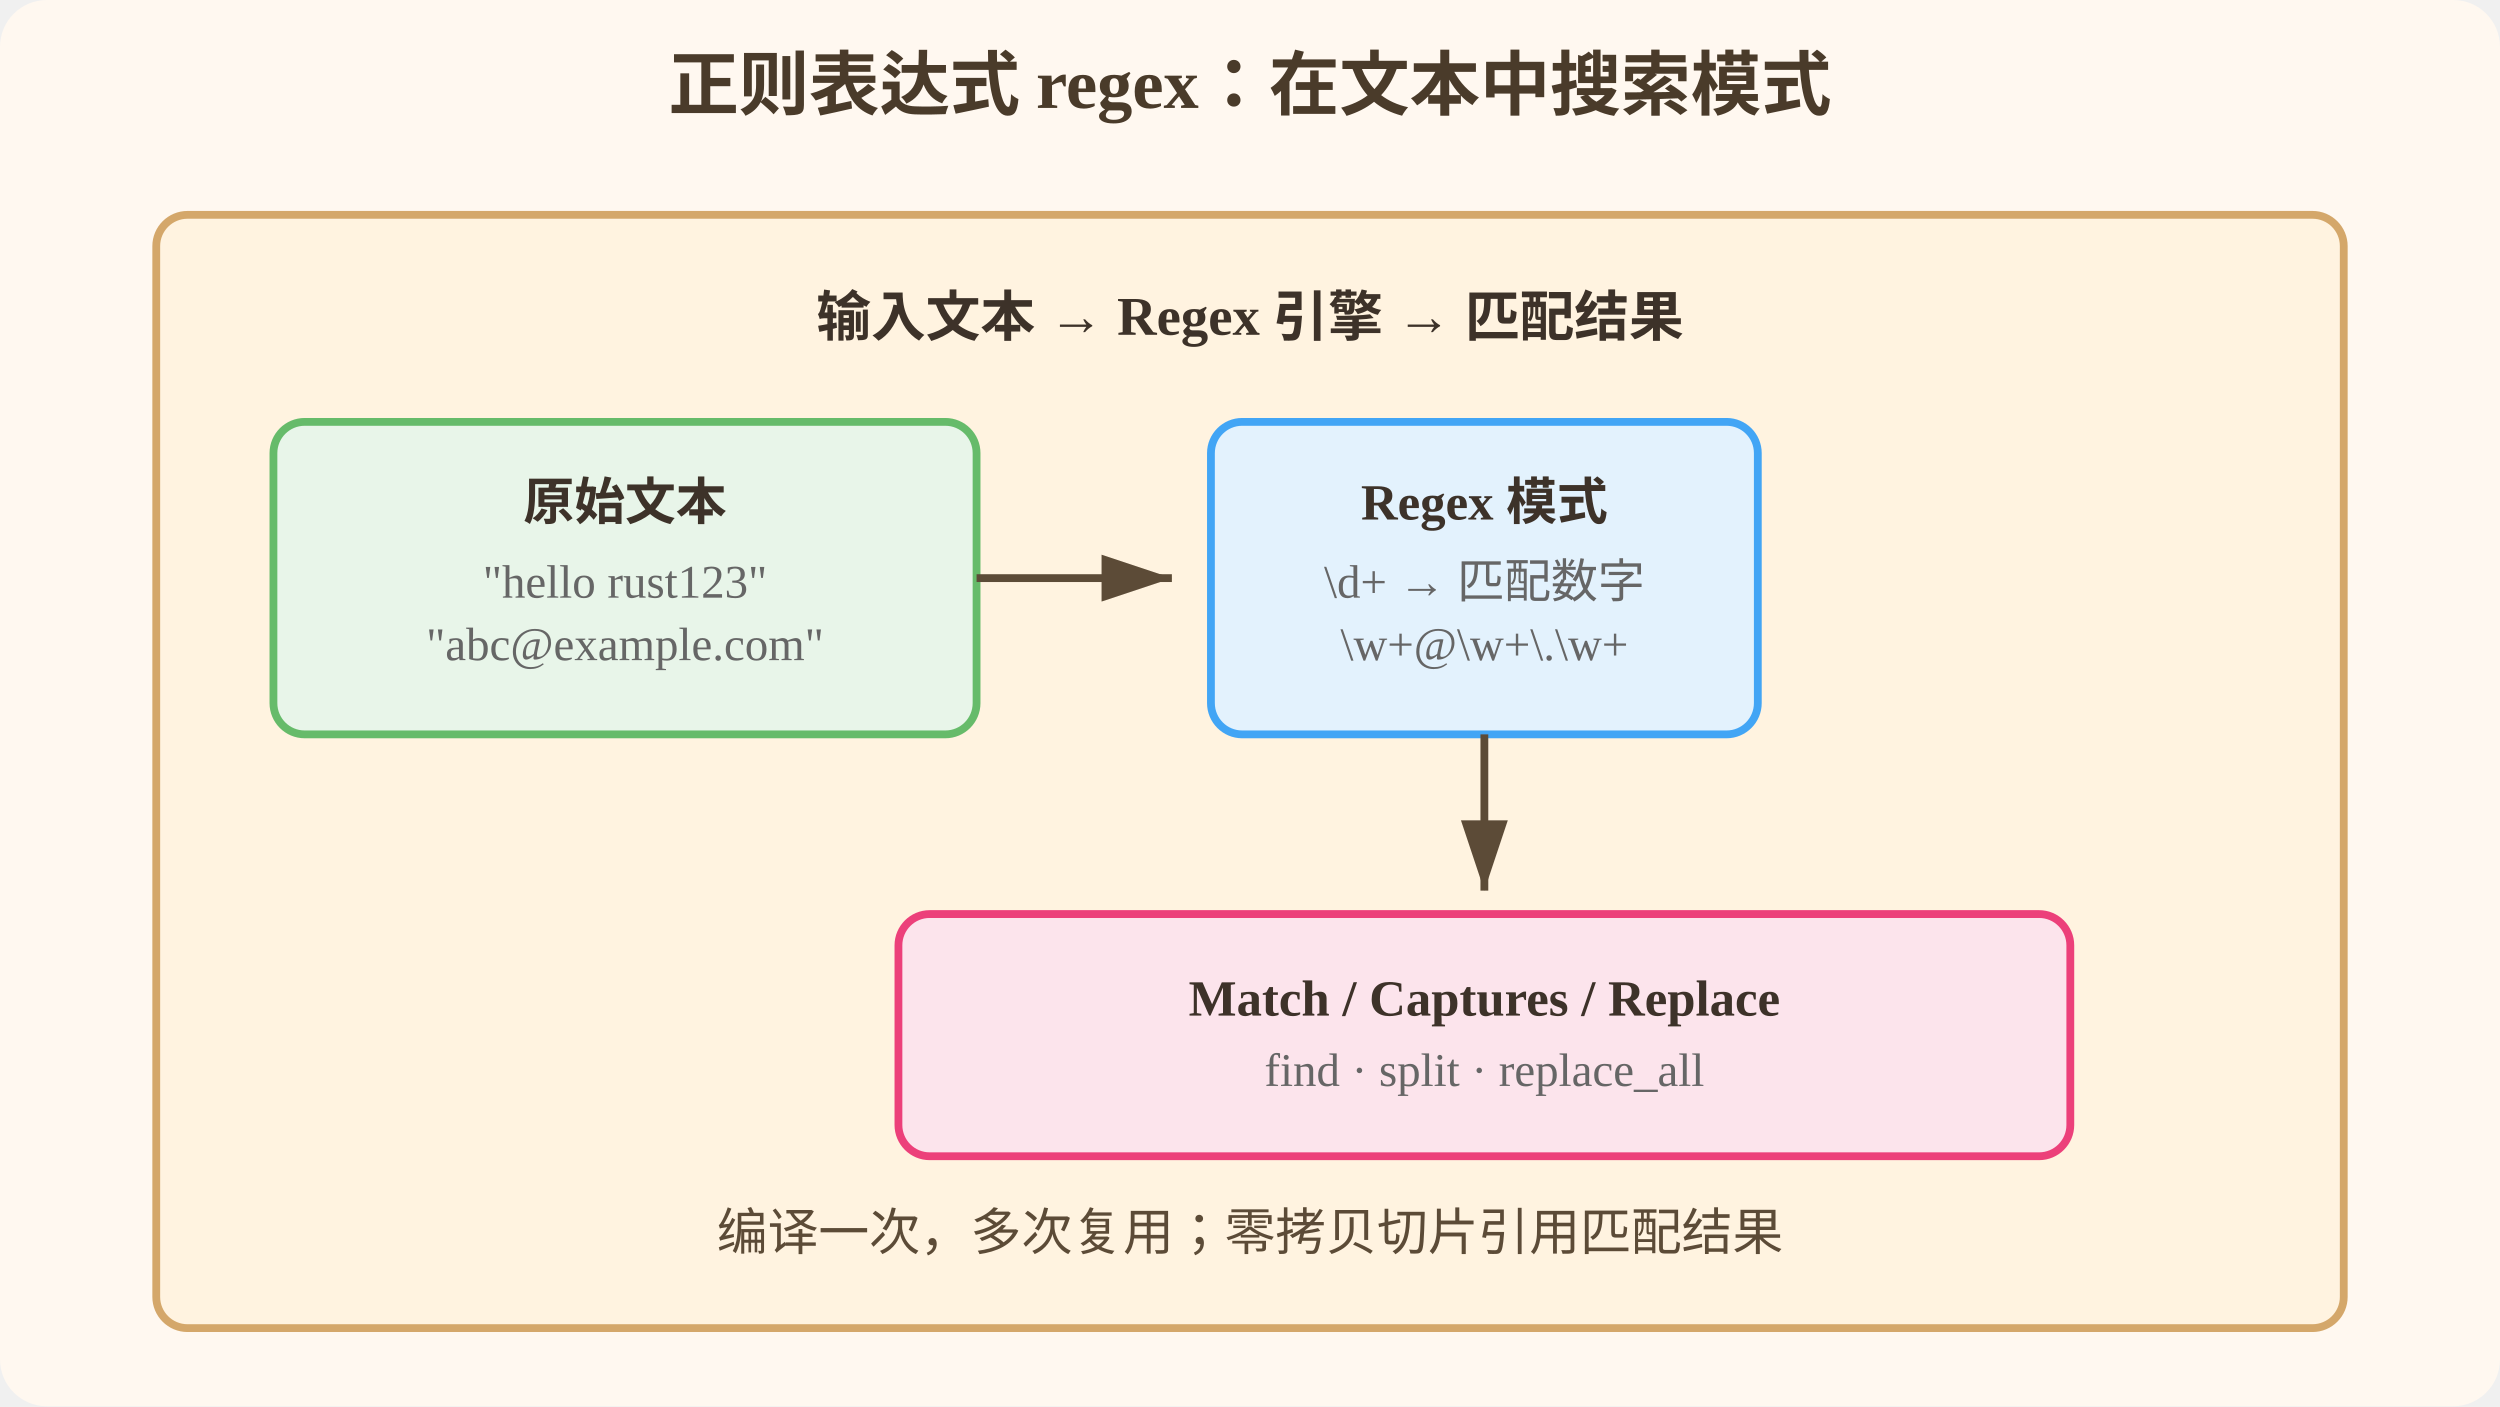
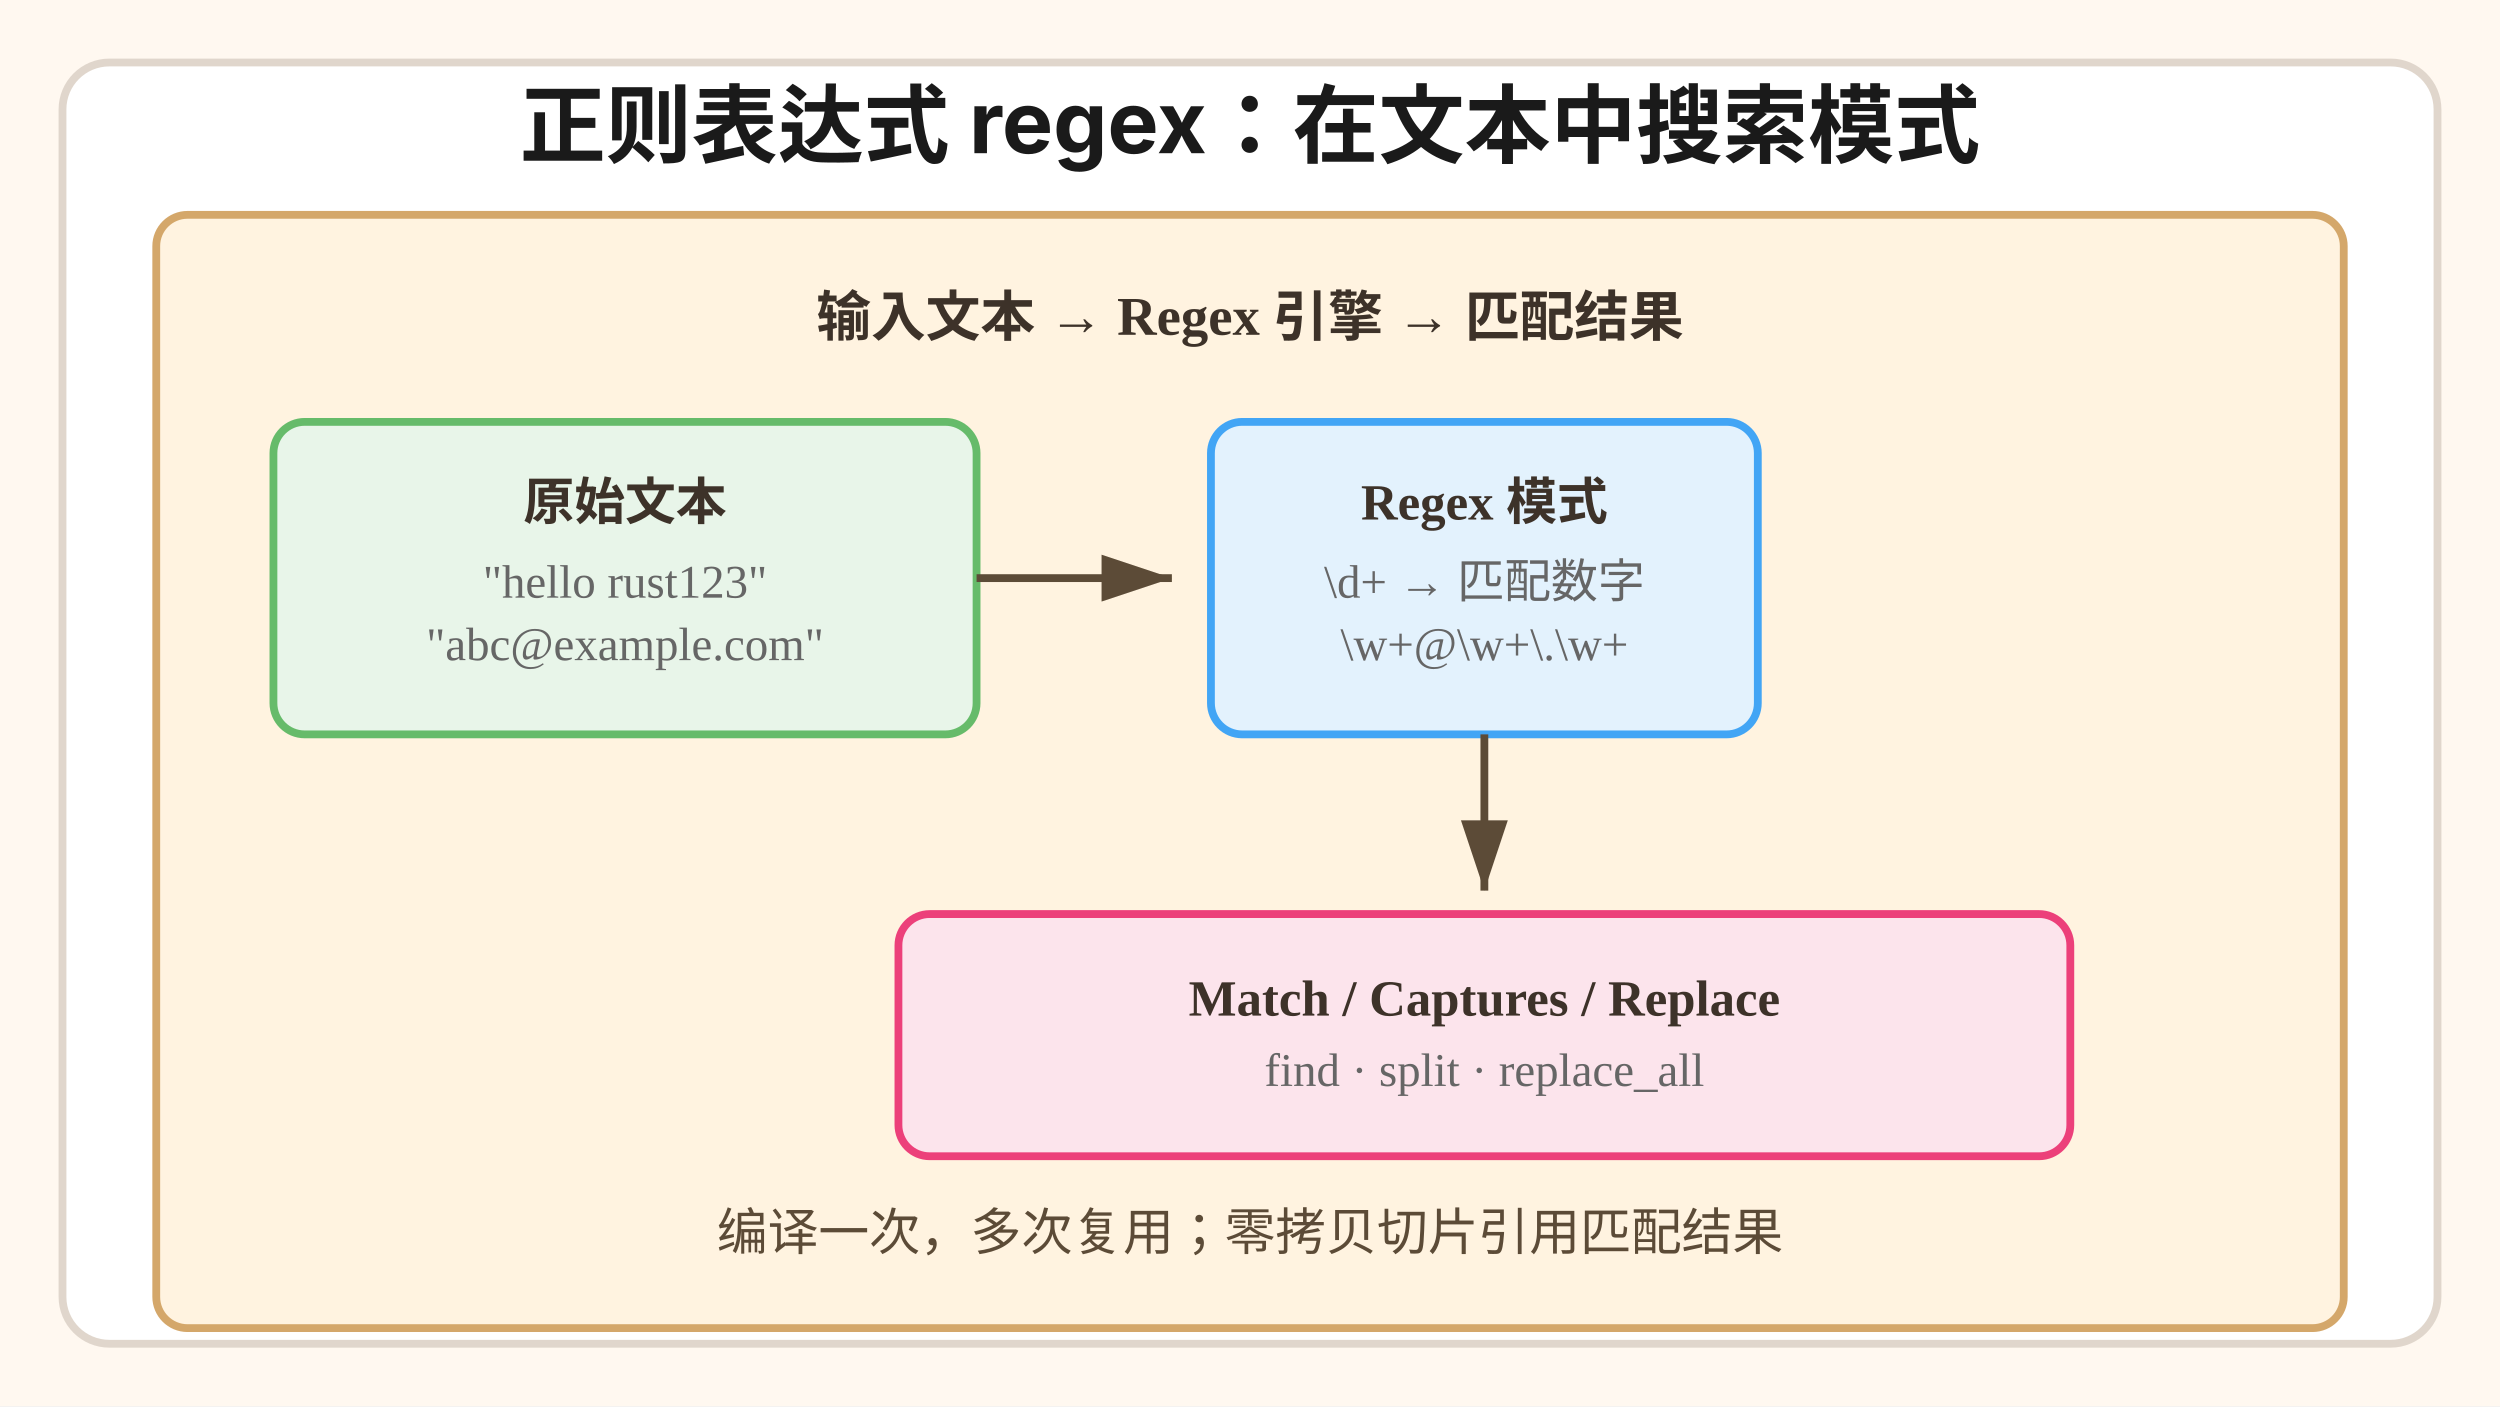
<svg xmlns="http://www.w3.org/2000/svg" width="640" height="360" viewBox="0 0 640 360">
-   <rect width="100%" height="100%" fill="#fff8f0" rx="12" />
-   <text x="320" y="28" text-anchor="middle" font-size="18" font-weight="bold" fill="#4a3b2a">正则表达式 regex：在文本中搜索模式</text>
  <defs>
+     <style>
+       .bg { fill: #fff8f0; }
+       .card { fill: #ffffff; stroke: #e0d6cc; stroke-width: 2; }
+       .title { font: bold 22px system-ui, -apple-system, sans-serif; fill: #1a1a1a; }
+       .text { font: 15px system-ui, -apple-system, sans-serif; fill: #2a2a2a; }
+       .code { font: 14px "SF Mono", Menlo, monospace; fill: #3a2a1a; }
+       .label { font: 13px system-ui, -apple-system, sans-serif; fill: #5a5a5a; }
+       .arrow { stroke: #7a6a5a; stroke-width: 2; fill: none; marker-end: url(#arrowhead); }
+       .highlight { fill: #ffeacc; stroke: #ffaa55; stroke-width: 2; }
+       .box { fill: #e8f4ff; stroke: #3399ff; stroke-width: 2; }
+       .box2 { fill: #f0ffe8; stroke: #66bb33; stroke-width: 2; }
+       .box3 { fill: #fff0f5; stroke: #dd5599; stroke-width: 2; }
+     </style>
+     <marker id="arrowhead" markerWidth="10" markerHeight="7" refX="9" refY="3.5" orient="auto">
+       <polygon points="0 0, 10 3.5, 0 7" fill="#7a6a5a" />
+     </marker>
    <marker id="arrow" markerWidth="10" markerHeight="10" refX="9" refY="3" orient="auto" markerUnits="strokeWidth">
      <path d="M0,0 L0,6 L9,3 z" fill="#5c4b37" />
    </marker>
  </defs>
+   <rect width="640" height="360" class="bg" />
+   <rect x="16" y="16" width="608" height="328" rx="12" class="card" />
+   <text x="320" y="40" text-anchor="middle" class="title">正则表达式 regex：在文本中搜索模式</text>
  <rect x="40" y="55" width="560" height="285" fill="#fff3e0" stroke="#d4a76a" stroke-width="2" rx="8" />
  <text x="320" y="86" font-size="14" font-weight="bold" fill="#3d3229" text-anchor="middle">输入文本 → Regex 引擎 → 匹配结果</text>
  <rect x="70" y="108" width="180" height="80" fill="#e8f5e9" stroke="#66bb6a" stroke-width="2" rx="8" />
  <text x="160" y="133" font-size="13" font-weight="bold" fill="#3d3229" text-anchor="middle">原始文本</text>
  <text x="160" y="153" font-size="12" fill="#666" text-anchor="middle">"hello rust123"</text>
  <text x="160" y="169" font-size="12" fill="#666" text-anchor="middle">"abc@example.com"</text>
  <line x1="250" y1="148" x2="300" y2="148" stroke="#5c4b37" stroke-width="2" marker-end="url(#arrow)" />
  <rect x="310" y="108" width="140" height="80" fill="#e3f2fd" stroke="#42a5f5" stroke-width="2" rx="8" />
  <text x="380" y="133" font-size="13" font-weight="bold" fill="#3d3229" text-anchor="middle">Regex 模式</text>
  <text x="380" y="153" font-size="12" fill="#666" text-anchor="middle">\d+ → 匹配数字</text>
  <text x="380" y="169" font-size="12" fill="#666" text-anchor="middle">\w+@\w+\.\w+</text>
  <line x1="380" y1="188" x2="380" y2="228" stroke="#5c4b37" stroke-width="2" marker-end="url(#arrow)" />
  <rect x="230" y="234" width="300" height="62" fill="#fce4ec" stroke="#ec407a" stroke-width="2" rx="8" />
  <text x="380" y="260" font-size="13" font-weight="bold" fill="#3d3229" text-anchor="middle">Match / Captures / Replace</text>
  <text x="380" y="278" font-size="12" fill="#666" text-anchor="middle">find · split · replace_all</text>
  <text x="320" y="320" font-size="13" fill="#5c4b37" text-anchor="middle">编译一次，多次复用；零拷贝切片引用匹配结果</text>
</svg>
